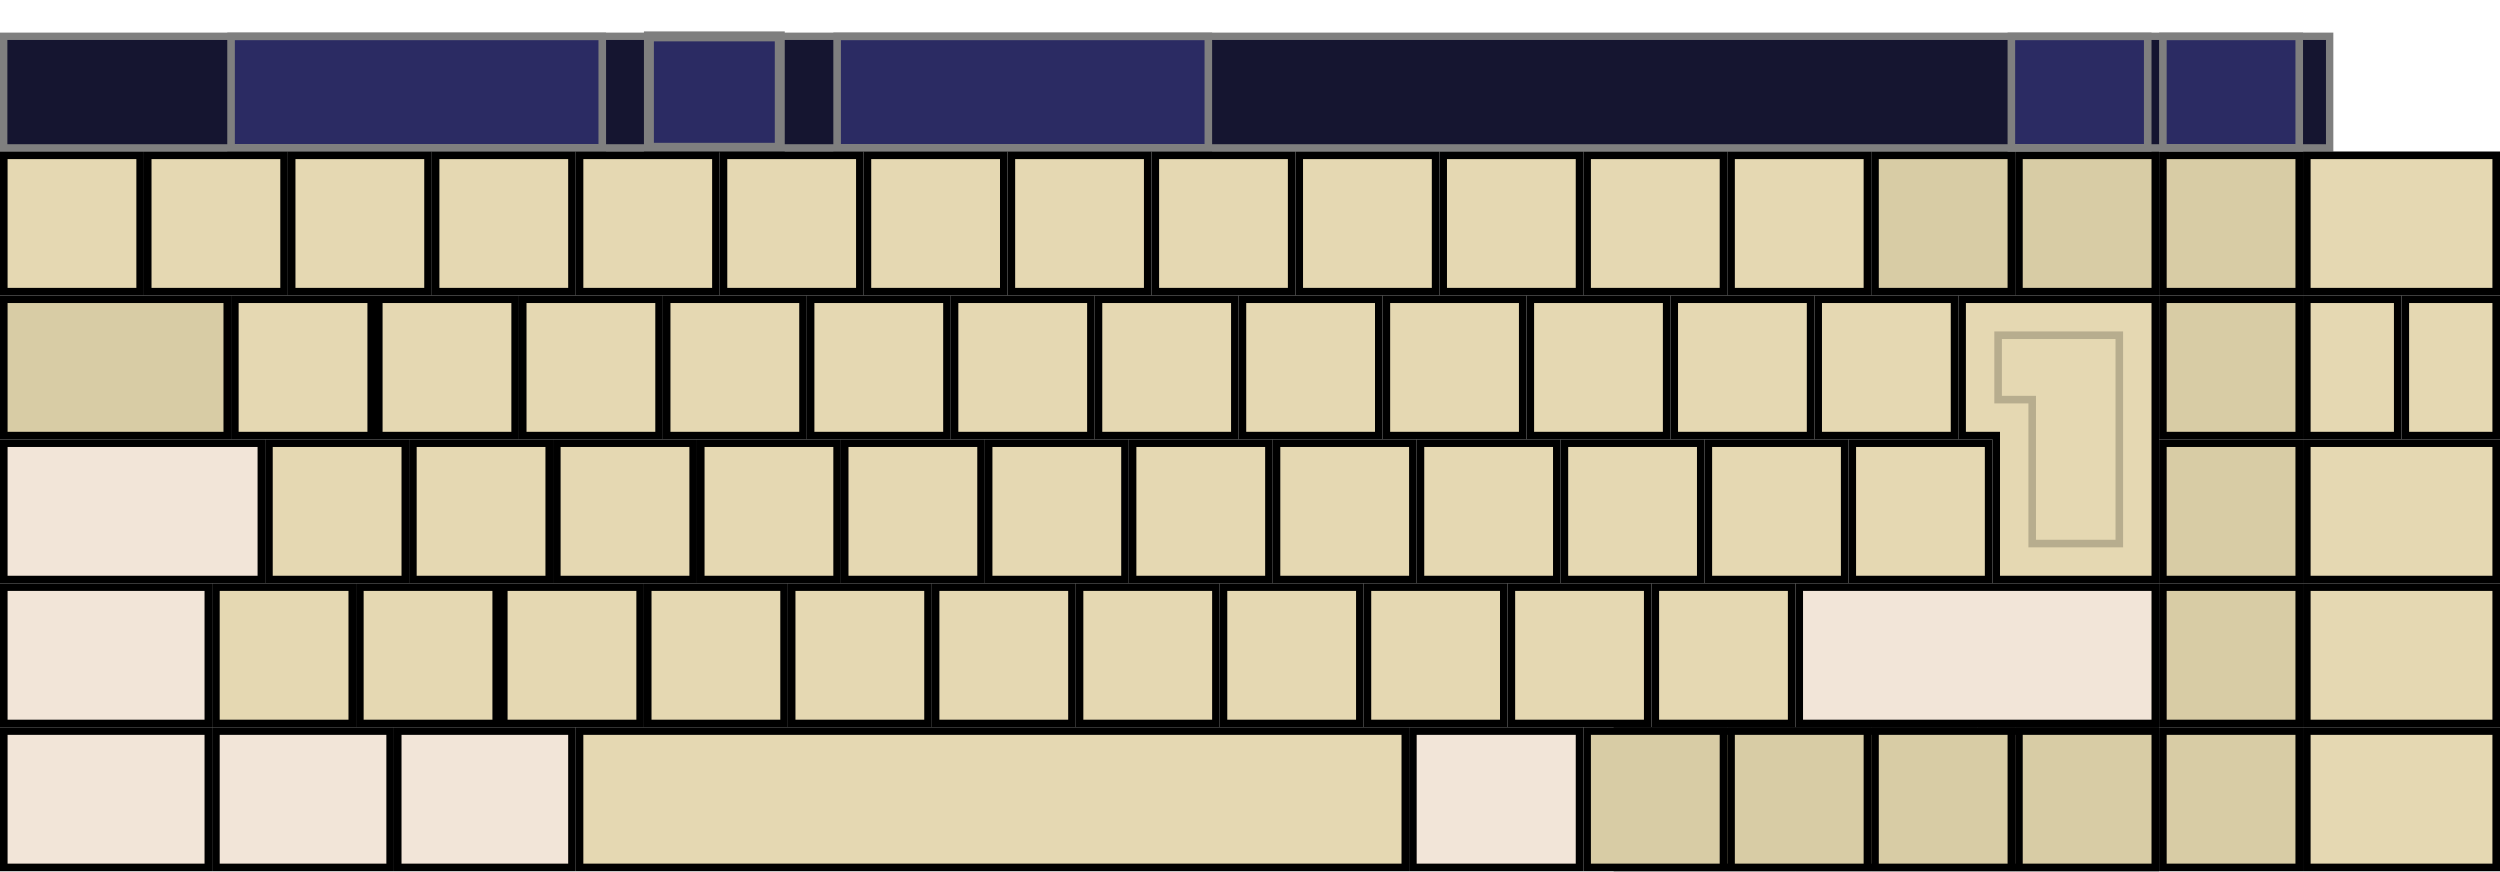
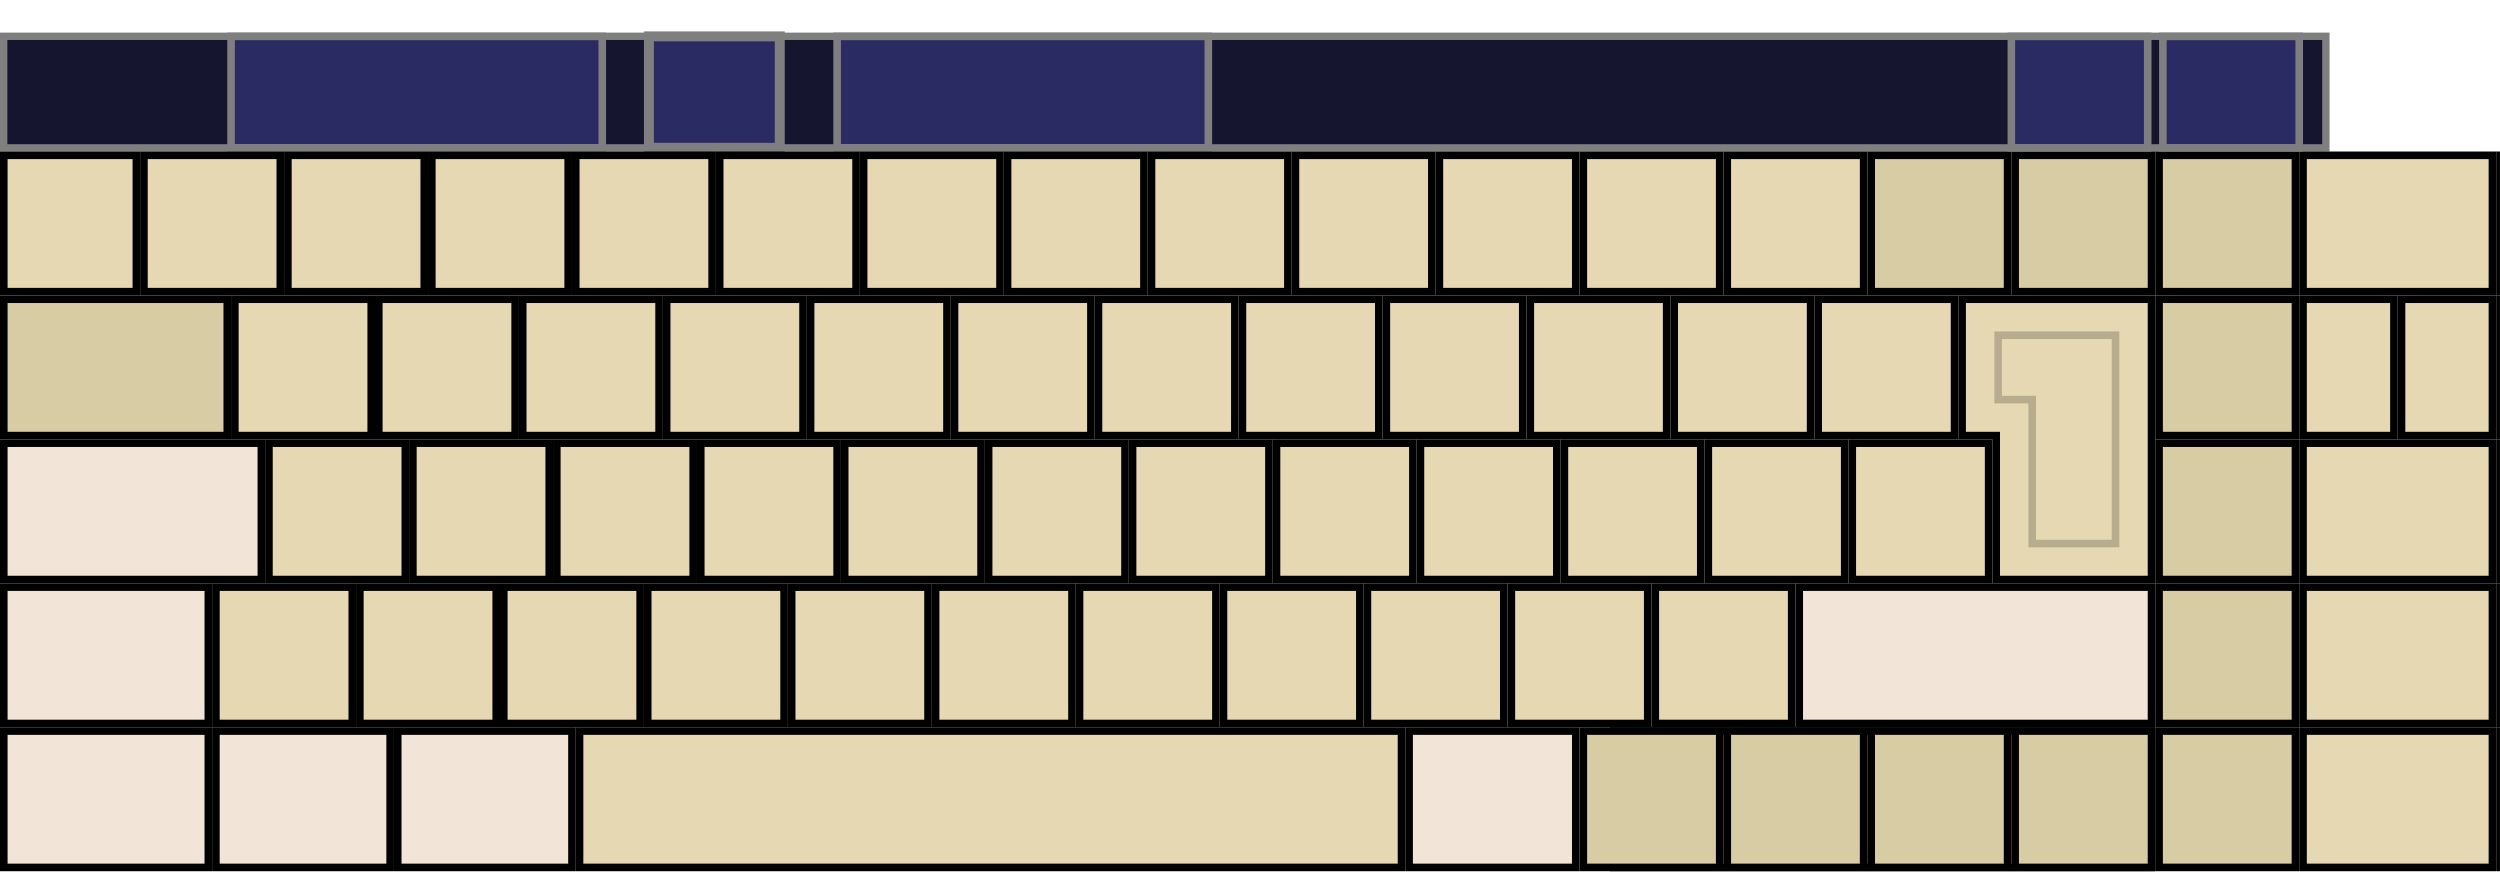
<svg xmlns="http://www.w3.org/2000/svg" id="svg2" height="115" width="330" version="1.0">
  <defs id="defs90" />
-   <rect id="wordlist" height="14.733" width="307.028" y="4.79" x="0.486" style="fill:#151530;stroke:#7f7f7f;stroke-width:0.972;stroke-miterlimit:4;stroke-dasharray:none" />
+   <rect id="wordlist" height="14.733" width="306.528" y="4.79" x="0.486" style="fill:#151530;stroke:#7f7f7f;stroke-width:0.972;stroke-miterlimit:4;stroke-dasharray:none" />
  <rect id="prediction" height="14.707" width="49" y="4.803" x="110.5" style="color:#000000;fill:#2b2b63;fill-opacity:1;fill-rule:nonzero;stroke:#7f7f7f;stroke-width:1;stroke-linecap:butt;stroke-linejoin:miter;stroke-miterlimit:4;stroke-opacity:1;stroke-dasharray:none;stroke-dashoffset:0;marker:none;visibility:visible;display:inline;overflow:visible;enable-background:accumulate" />
  <rect id="correction" height="14.707" width="49" y="4.803" x="30.5" style="color:#000000;fill:#2b2b63;fill-opacity:1;fill-rule:nonzero;stroke:#7f7f7f;stroke-width:1;stroke-linecap:butt;stroke-linejoin:miter;stroke-miterlimit:4;stroke-opacity:1;stroke-dasharray:none;stroke-dashoffset:0;marker:none;visibility:visible;display:inline;overflow:visible;enable-background:accumulate" />
  <rect id="expand-corrections" height="14.707" width="17.273" y="4.803" x="85.657" style="fill:#2b2b63;stroke:#7f7f7f;stroke-width:1.314;stroke-miterlimit:4;stroke-dasharray:none" />
  <rect id="AB01" style="fill:#e5d8b2;stroke:#000000" height="18" width="18" y="77.5" x="47.5" />
-   <rect id="AE02" style="fill:#e5d8b2;stroke:#000000" height="18" width="18" y="20.5" x="38.5" />
-   <rect id="AE03" style="fill:#e5d8b2;stroke:#000000" height="18" width="18" y="20.5" x="57.5" />
+   <rect id="AE02" style="fill:#e5d8b2;stroke:#000000" height="18" width="18" y="20.5" x="38" />
+   <rect id="AE03" style="fill:#e5d8b2;stroke:#000000" height="18" width="18" y="20.5" x="57" />
  <rect id="AD09" style="fill:#e5d8b2;stroke:#000000" height="18" width="18" y="39.5" x="183" />
-   <rect id="AE01" style="fill:#e5d8b2;stroke:#000000" height="18" width="18" y="20.5" x="19.5" />
-   <rect id="AE06" style="fill:#e5d8b2;stroke:#000000" height="18" width="18" y="20.5" x="114.5" />
-   <rect id="AE07" style="fill:#e5d8b2;stroke:#000000" height="18" width="18" y="20.5" x="133.5" />
-   <rect id="AE04" style="fill:#e5d8b2;stroke:#000000" height="18" width="18" y="20.5" x="76.5" />
-   <rect id="AE05" style="fill:#e5d8b2;stroke:#000000" height="18" width="18" y="20.5" x="95.5" />
+   <rect id="AE01" style="fill:#e5d8b2;stroke:#000000" height="18" width="18" y="20.5" x="19" />
+   <rect id="AE06" style="fill:#e5d8b2;stroke:#000000" height="18" width="18" y="20.5" x="114" />
+   <rect id="AE07" style="fill:#e5d8b2;stroke:#000000" height="18" width="18" y="20.5" x="133" />
+   <rect id="AE04" style="fill:#e5d8b2;stroke:#000000" height="18" width="18" y="20.5" x="76" />
+   <rect id="AE05" style="fill:#e5d8b2;stroke:#000000" height="18" width="18" y="20.5" x="95" />
  <rect id="AD03" style="fill:#e5d8b2;stroke:#000000" height="18" width="18" y="39.5" x="69" />
  <rect id="AD02" style="fill:#e5d8b2;stroke:#000000" height="18" width="18" y="39.5" x="50" />
  <rect id="AD01" style="fill:#e5d8b2;stroke:#000000" height="18" width="18" y="39.5" x="31" />
-   <rect id="AE09" style="fill:#e5d8b2;stroke:#000000" height="18" width="18" y="20.5" x="171.5" />
+   <rect id="AE09" style="fill:#e5d8b2;stroke:#000000" height="18" width="18" y="20.5" x="171" />
  <rect id="AD07" style="fill:#e5d8b2;stroke:#000000" height="18" width="18" y="39.5" x="145" />
  <rect id="AD06" style="fill:#e5d8b2;stroke:#000000" height="18" width="18" y="39.5" x="126" />
  <rect id="AD05" style="fill:#e5d8b2;stroke:#000000" height="18" width="18" y="39.5" x="107" />
  <rect id="AD04" style="fill:#e5d8b2;stroke:#000000" height="18" width="18" y="39.5" x="88" />
  <rect id="AB10" style="fill:#e5d8b2;stroke:#000000" height="18" width="18" y="77.5" x="218.5" />
  <rect id="AC11" style="fill:#e5d8b2;stroke:#000000" height="18" width="18" y="58.5" x="225.5" />
  <rect id="AC10" style="fill:#e5d8b2;stroke:#000000" height="18" width="18" y="58.5" x="206.5" />
-   <rect id="TLDE" style="fill:#e5d8b2;stroke:#000000" height="18" width="18" y="20.5" x="0.5" />
+   <rect id="TLDE" style="fill:#e5d8b2;stroke:#000000;stroke-width:1" height="18" width="17.5" y="20.5" x="0.5" />
  <rect id="LSGT" style="fill:#e5d8b2;stroke:#000000" height="18" width="18" y="77.5" x="28.5" />
  <rect id="BKSL" style="fill:#e5d8b2;stroke:#000000;stroke-width:1" height="18" width="18" y="58.5" x="244.5" />
  <rect id="AD10" style="fill:#e5d8b2;stroke:#000000" height="18" width="18" y="39.5" x="202" />
  <rect id="AD11" style="fill:#e5d8b2;stroke:#000000" height="18" width="18" y="39.5" x="221" />
  <rect id="AD12" style="fill:#e5d8b2;stroke:#000000" height="18" width="18" y="39.5" x="240" />
  <rect id="AB08" style="fill:#e5d8b2;stroke:#000000" height="18" width="18" y="77.5" x="180.5" />
-   <rect id="AE11" style="fill:#e5d8b2;stroke:#000000" height="18" width="18" y="20.5" x="209.5" />
-   <rect id="AE10" style="fill:#e5d8b2;stroke:#000000" height="18" width="18" y="20.5" x="190.5" />
-   <rect id="AE12" style="fill:#e5d8b2;stroke:#000000" height="18" width="18" y="20.5" x="228.5" />
+   <rect id="AE11" style="fill:#e5d8b2;stroke:#000000" height="18" width="18" y="20.5" x="209" />
+   <rect id="AE10" style="fill:#e5d8b2;stroke:#000000" height="18" width="18" y="20.5" x="190" />
+   <rect id="AE12" style="fill:#e5d8b2;stroke:#000000" height="18" width="18" y="20.5" x="228" />
  <rect id="AC04" style="fill:#e5d8b2;stroke:#000000" height="18" width="18" y="58.5" x="92.5" />
  <rect id="AC05" style="fill:#e5d8b2;stroke:#000000" height="18" width="18" y="58.5" x="111.5" />
  <rect id="AC06" style="fill:#e5d8b2;stroke:#000000" height="18" width="18" y="58.5" x="130.5" />
  <rect id="AC07" style="fill:#e5d8b2;stroke:#000000" height="18" width="18" y="58.5" x="149.5" />
  <rect id="AB09" style="fill:#e5d8b2;stroke:#000000" height="18" width="18" y="77.5" x="199.5" />
  <rect id="AC01" style="fill:#e5d8b2;stroke:#000000" height="18" width="18" y="58.5" x="35.5" />
  <rect id="AC02" style="fill:#e5d8b2;stroke:#000000" height="18" width="18" y="58.5" x="54.5" />
  <rect id="AC03" style="fill:#e5d8b2;stroke:#000000" height="18" width="18" y="58.5" x="73.5" />
  <rect id="AB05" style="fill:#e5d8b2;stroke:#000000" height="18" width="18" y="77.5" x="123.5" />
  <rect id="AB04" style="fill:#e5d8b2;stroke:#000000" height="18" width="18" y="77.5" x="104.5" />
-   <rect id="AE08" style="fill:#e5d8b2;stroke:#000000" height="18" width="18" y="20.5" x="152.5" />
+   <rect id="AE08" style="fill:#e5d8b2;stroke:#000000" height="18" width="18" y="20.5" x="152" />
  <rect id="AB06" style="fill:#e5d8b2;stroke:#000000" height="18" width="18" y="77.5" x="142.5" />
  <rect id="AC08" style="fill:#e5d8b2;stroke:#000000" height="18" width="18" y="58.5" x="168.5" />
  <rect id="AC09" style="fill:#e5d8b2;stroke:#000000" height="18" width="18" y="58.5" x="187.5" />
  <rect id="AB03" style="fill:#e5d8b2;stroke:#000000" height="18" width="18" y="77.5" x="85.5" />
  <rect id="AB02" style="fill:#e5d8b2;stroke:#000000" height="18" width="18" y="77.5" x="66.5" />
  <rect id="AD08" style="fill:#e5d8b2;stroke:#000000" height="18" width="18" y="39.5" x="164" />
  <rect id="AB07" style="fill:#e5d8b2;stroke:#000000" height="18" width="18" y="77.5" x="161.5" />
-   <rect id="RCTL" style="fill:#f2e5d8;stroke:#000000" height="18" width="23" y="96.5" x="261.5" />
+   <rect id="RCTL" style="fill:#f2e5d8;stroke:#000000" height="18" width="23" y="96.5" x="261" />
  <rect id="LCTL" style="fill:#f2e5d8;stroke:#000000" height="18" width="27" y="96.5" x="0.5" />
  <rect id="LALT" style="fill:#f2e5d8;stroke:#000000" height="18" width="23" y="96.5" x="52.5" />
-   <rect id="MENU" style="fill:#d8cca5;stroke:#000000" height="18" width="23" y="96.5" x="237.5" />
-   <rect id="RWIN" style="fill:#d8cca5;stroke:#000000" height="18" width="23" y="96.5" x="213.5" />
+   <rect id="MENU" style="fill:#d8cca5;stroke:#000000" height="18" width="23" y="96.5" x="237" />
+   <rect id="RWIN" style="fill:#d8cca5;stroke:#000000" height="18" width="23" y="96.5" x="213" />
  <rect id="LWIN" style="fill:#f2e5d8;stroke:#000000" height="18" width="23" y="96.5" x="28.5" />
-   <rect id="BKSP" style="fill:#d8cca5;stroke:#000000;stroke-width:1" height="18" width="18" y="20.5" x="247.5" />
-   <rect id="DELE" style="fill:#d8cca5;stroke:#000000;stroke-width:1" height="18" width="18" y="20.5" x="266.5" />
+   <rect id="BKSP" style="fill:#d8cca5;stroke:#000000;stroke-width:1" height="18" width="18" y="20.5" x="247" />
+   <rect id="DELE" style="fill:#d8cca5;stroke:#000000;stroke-width:1" height="18" width="18" y="20.5" x="266" />
  <rect id="TAB" style="fill:#d8cca5;stroke:#000000;stroke-width:1" height="18" width="29.5" y="39.5" x="0.5" />
  <rect id="CAPS" style="fill:#f2e5d8;stroke:#000000;stroke-width:1" height="18" width="34" y="58.5" x="0.5" />
  <rect id="RTRN_" style="fill:#d8cca5;stroke:#000000" height="18" width="42" y="-57.319" x="250.371" />
  <rect id="LFSH" style="fill:#f2e5d8;stroke:#000000;stroke-width:1" height="18" width="27" y="77.5" x="0.5" />
-   <rect id="RTSH" style="fill:#f2e5d8;stroke:#000000;stroke-width:1" height="18" width="47" y="77.5" x="237.5" />
-   <rect id="SPCE" style="fill:#e5d8b2;stroke:#000000;stroke-width:1" height="18" width="109" y="96.5" x="76.5" />
-   <rect id="RALT" style="fill:#f2e5d8;stroke:#000000" height="18" width="22" y="96.5" x="186.5" />
-   <rect id="LEFT" style="fill:#d8cca5;stroke:#000000" height="18" width="18" y="96.5" x="209.5" />
-   <rect id="RGHT" style="fill:#d8cca5;stroke:#000000" height="18" width="18" y="96.5" x="228.5" />
-   <rect id="UP" style="fill:#d8cca5;stroke:#000000" height="18" width="18" y="96.5" x="247.5" />
-   <rect id="DOWN" style="fill:#d8cca5;stroke:#000000" height="18" width="18" y="96.5" x="266.5" />
-   <rect id="middleclick" style="fill:#d8cca5;stroke:#000000" height="18" width="18" y="20.5" x="285.5" />
-   <rect id="secondaryclick" style="fill:#d8cca5;stroke:#000000" height="18" width="18" y="39.5" x="285.5" />
-   <rect id="doubleclick" style="fill:#d8cca5;stroke:#000000" height="18" width="18" y="58.5" x="285.5" />
-   <rect id="dragclick" style="fill:#d8cca5;stroke:#000000" height="18" width="18" y="77.5" x="285.5" />
-   <rect id="hoverclick" style="fill:#d8cca5;stroke:#000000" height="18" width="18" y="96.5" x="285.5" />
-   <rect id="hide" style="fill:#e5d8b2;stroke:#000000" height="18" width="25" y="20.5" x="304.5" />
-   <rect id="showclick" style="fill:#e5d8b2;stroke:#000000" height="18" width="12" y="39.5" x="304.5" />
-   <rect id="move" style="fill:#e5d8b2;stroke:#000000" height="18" width="12" y="39.5" x="317.5" />
-   <rect id="layer0" style="fill:#e5d8b2;stroke:#000000" height="18" width="25" y="58.5" x="304.5" />
-   <rect id="layer1" style="fill:#e5d8b2;stroke:#000000" height="18" width="25" y="77.5" x="304.5" />
-   <rect id="layer2" style="fill:#e5d8b2;stroke:#000000" height="18" width="25" y="96.5" x="304.5" />
+   <rect id="RTSH" style="fill:#f2e5d8;stroke:#000000;stroke-width:1" height="18" width="46.5" y="77.5" x="237.5" />
+   <rect id="SPCE" style="fill:#e5d8b2;stroke:#000000;stroke-width:1" height="18" width="108.5" y="96.5" x="76.5" />
+   <rect id="RALT" style="fill:#f2e5d8;stroke:#000000" height="18" width="22" y="96.5" x="186" />
+   <rect id="LEFT" style="fill:#d8cca5;stroke:#000000" height="18" width="18" y="96.5" x="209" />
+   <rect id="RGHT" style="fill:#d8cca5;stroke:#000000" height="18" width="18" y="96.5" x="228" />
+   <rect id="UP" style="fill:#d8cca5;stroke:#000000" height="18" width="18" y="96.5" x="247" />
+   <rect id="DOWN" style="fill:#d8cca5;stroke:#000000" height="18" width="18" y="96.5" x="266" />
+   <rect id="middleclick" style="fill:#d8cca5;stroke:#000000" height="18" width="18" y="20.5" x="285" />
+   <rect id="secondaryclick" style="fill:#d8cca5;stroke:#000000" height="18" width="18" y="39.5" x="285" />
+   <rect id="doubleclick" style="fill:#d8cca5;stroke:#000000" height="18" width="18" y="58.5" x="285" />
+   <rect id="dragclick" style="fill:#d8cca5;stroke:#000000" height="18" width="18" y="77.5" x="285" />
+   <rect id="hoverclick" style="fill:#d8cca5;stroke:#000000" height="18" width="18" y="96.5" x="285" />
+   <rect id="hide" style="fill:#e5d8b2;stroke:#000000" height="18" width="25" y="20.5" x="304" />
+   <rect id="showclick" style="fill:#e5d8b2;stroke:#000000" height="18" width="12" y="39.5" x="304" />
+   <rect id="move" style="fill:#e5d8b2;stroke:#000000" height="18" width="12" y="39.5" x="317" />
+   <rect id="layer0" style="fill:#e5d8b2;stroke:#000000" height="18" width="25" y="58.5" x="304" />
+   <rect id="layer1" style="fill:#e5d8b2;stroke:#000000" height="18" width="25" y="77.5" x="304" />
+   <rect id="layer2" style="fill:#e5d8b2;stroke:#000000" height="18" width="25" y="96.5" x="304" />
  <rect id="inputline" style="fill:#151530;fill-opacity:0.594;stroke:#000000;stroke-width:1" height="18" width="246" y="-53.768" x="-50.212" />
-   <rect x="330.5" y="20.5" width="22" height="18" style="fill:#e5d8b2;stroke:#000000;stroke-width:1" id="move.wordlist" />
-   <rect id="showclick.wordlist" style="fill:#e5d8b2;stroke:#000000;stroke-width:1" height="18" width="22" y="39.5" x="330.5" />
-   <rect x="330.5" y="58.5" width="22" height="18" style="fill:#e5d8b2;stroke:#000000;stroke-width:1" id="layer0.wordlist" />
-   <rect x="330.5" y="77.5" width="22" height="18" style="fill:#e5d8b2;stroke:#000000;stroke-width:1" id="layer1.wordlist" />
-   <rect x="330.5" y="96.5" width="22" height="18" style="fill:#e5d8b2;stroke:#000000;stroke-width:1" id="layer2.wordlist" />
+   <rect x="330" y="20.5" width="22" height="18" style="fill:#e5d8b2;stroke:#000000;stroke-width:1" id="move.wordlist" />
+   <rect id="showclick.wordlist" style="fill:#e5d8b2;stroke:#000000;stroke-width:1" height="18" width="22" y="39.5" x="330" />
+   <rect x="330" y="58.5" width="22" height="18" style="fill:#e5d8b2;stroke:#000000;stroke-width:1" id="layer0.wordlist" />
+   <rect x="330" y="77.5" width="22" height="18" style="fill:#e5d8b2;stroke:#000000;stroke-width:1" id="layer1.wordlist" />
+   <rect x="330" y="96.5" width="22" height="18" style="fill:#e5d8b2;stroke:#000000;stroke-width:1" id="layer2.wordlist" />
  <rect style="fill:#2b2b63;stroke:#7f7f7f;stroke-width:1;stroke-miterlimit:4;stroke-dasharray:none" x="285.5" y="4.803" width="18" height="14.707" id="hide.wordlist" />
  <rect id="language.wordlist" height="14.707" width="18" y="4.803" x="265.5" style="fill:#2b2b63;stroke:#7f7f7f;stroke-width:1;stroke-miterlimit:4;stroke-dasharray:none" />
  <g id="RTRN">
-     <path id="RTRN_100pct" d="m 259,39.5 25.5,0 0,37 -21,0 0,-19 -4.5,0 z" style="fill:#e5d8b2;fill-opacity:1;stroke:#000000;stroke-width:1" />
-     <path style="opacity:0.2;fill:#e5d8b2;fill-opacity:1;stroke:#000000;stroke-width:1" d="m 263.75,44.25 16,0 0,27.5 -11.5,0 0,-19 -4.5,0 z" id="RTRN_50pct" />
+     <path id="RTRN_100pct" d="m 259,39.5 25,0 0,37 -20.5,0 0,-19 -4.5,0 z" style="fill:#e5d8b2;fill-opacity:1;stroke:#000000;stroke-width:1" />
+     <path style="opacity:0.2;fill:#e5d8b2;fill-opacity:1;stroke:#000000;stroke-width:1" d="m 263.75,44.25 15.5,0 0,27.5 -11,0 0,-19 -4.5,0 z" id="RTRN_50pct" />
  </g>
</svg>
